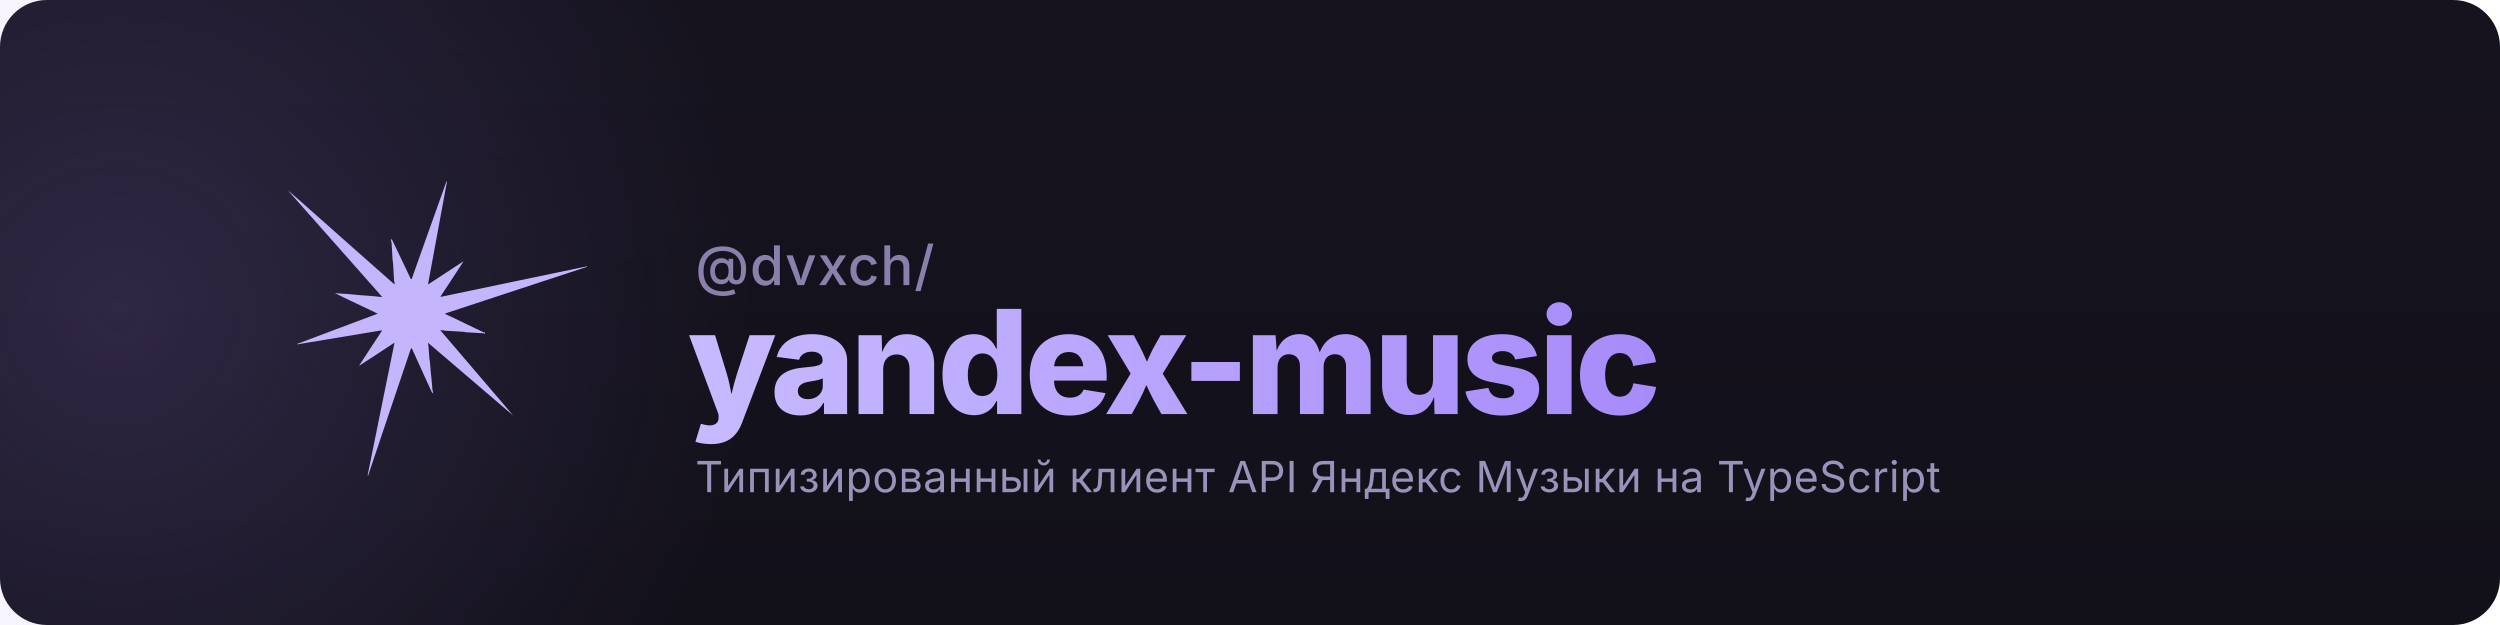
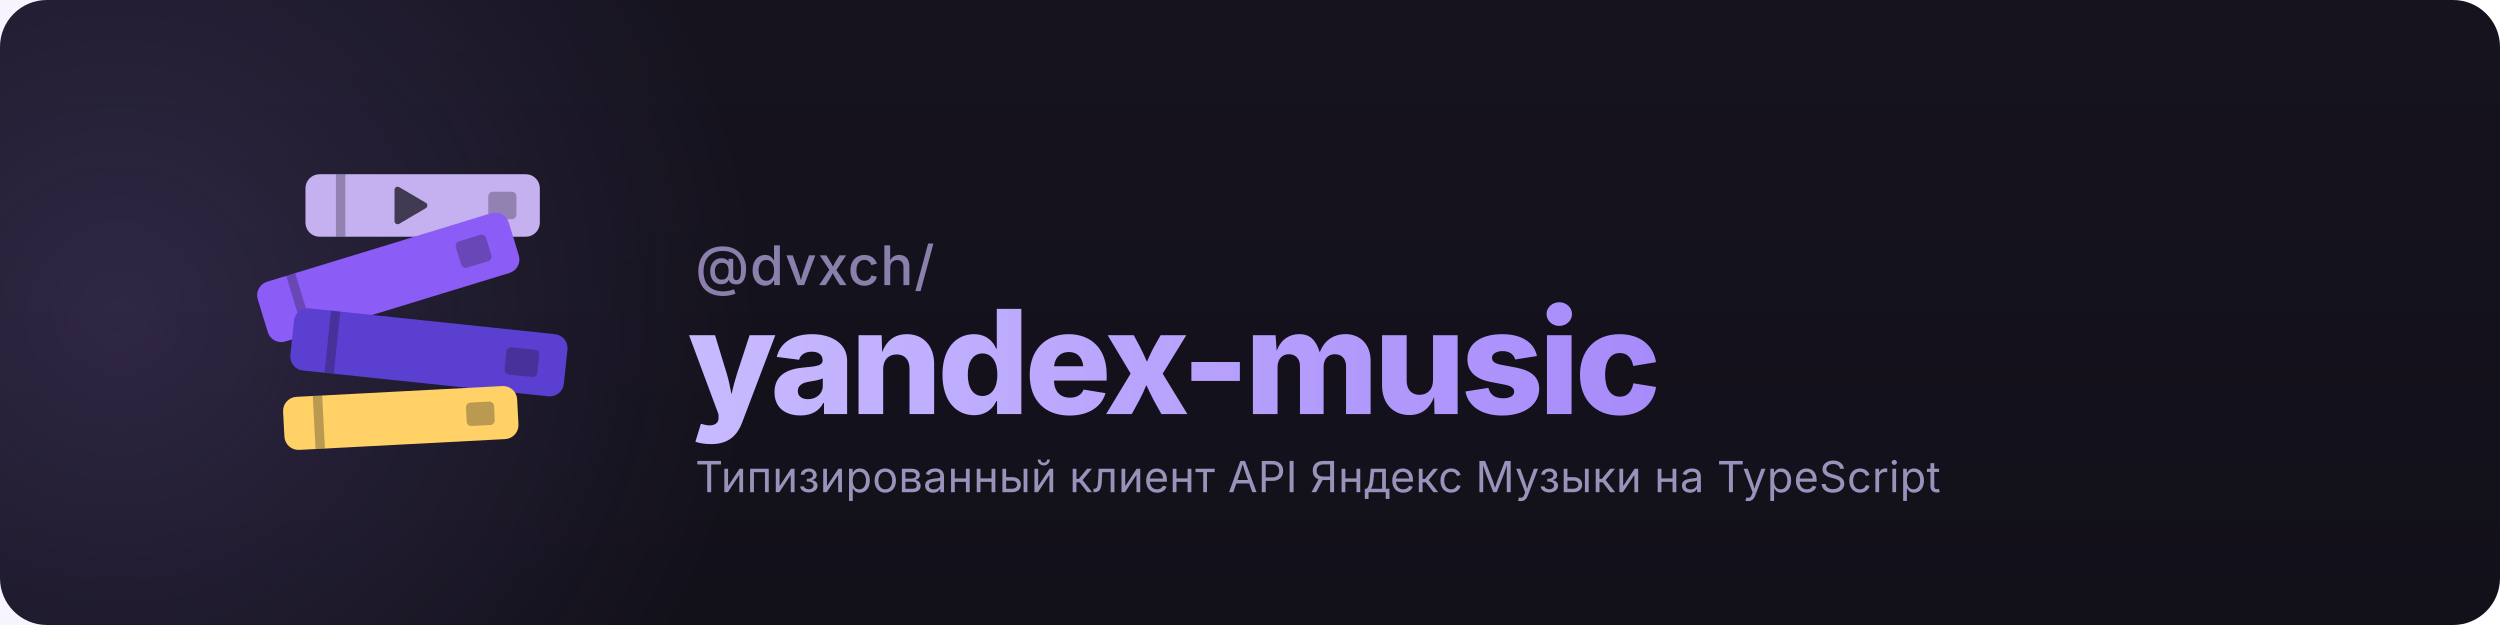
<svg xmlns="http://www.w3.org/2000/svg" viewBox="0 0 1280 320" width="1280" height="320" font-family="Inter, -apple-system, BlinkMacSystemFont, 'Segoe UI', Roboto, Helvetica, Arial, sans-serif">
  <defs>
    <linearGradient id="bg" x1="0" y1="0" x2="0" y2="1">
      <stop offset="0" stop-color="#16131f" />
      <stop offset="1" stop-color="#121019" />
    </linearGradient>
    <radialGradient id="glow" cx="0.2" cy="0.5" r="0.55">
      <stop offset="0" stop-color="#a78bfa" stop-opacity="0.18" />
      <stop offset="1" stop-color="#a78bfa" stop-opacity="0" />
    </radialGradient>
    <linearGradient id="wm" x1="0" y1="0" x2="1" y2="0">
      <stop offset="0" stop-color="#c8baff" />
      <stop offset="1" stop-color="#a78bfa" />
    </linearGradient>
  </defs>
  <rect width="1280" height="320" rx="24" fill="url(#bg)" />
  <circle cx="240" cy="160" r="300" fill="url(#glow)" />
-   <g transform="translate(112,62) scale(0.385)">
-     <g transform="translate(0,512) scale(0.1,-0.1)" fill="#c4b5fd">
-       <path d="M3021 4298 l-8 -23 -224 -627 -223 -628 -6 0 -6 0 -124 261 -125 261 -9 5 -8 6 5 -29 6 -29 6 -105 6 -105 4 -35 4 -35 6 -105 6 -105 5 -29 5 -29 -18 14 -17 14 -621 549 -620 550 -75 65 -75 65 26 -29 26 -30 589 -665 589 -666 14 -17 14 -18 -44 5 -44 5 -67 6 -68 5 -67 5 -68 6 -40 4 -40 4 -95 6 -95 7 65 -32 65 -32 80 -38 80 -38 140 -66 139 -67 -537 -201 -537 -202 3 -2 2 -3 560 93 560 93 3 -2 3 -2 -144 -219 -143 -219 -9 -14 -8 -14 14 8 14 9 219 143 219 144 1 -3 2 -3 -178 -875 -177 -875 2 -7 2 -7 284 845 285 845 6 4 7 5 133 -293 133 -292 10 -10 9 -10 -5 30 -6 30 -6 75 -7 75 -3 25 -3 25 -7 85 -7 85 -3 15 -3 15 -7 90 -7 90 -4 18 -3 19 17 -14 17 -13 490 -419 490 -419 60 -51 60 -51 -51 60 -51 60 -419 490 -419 490 -15 19 -14 18 34 -5 35 -5 120 -7 120 -7 15 -3 15 -3 120 -7 120 -7 8 -5 7 -4 0 10 0 11 -9 0 -8 0 -214 103 -214 103 -45 21 -45 21 15 6 15 5 895 295 895 294 38 12 38 12 -3 3 -3 3 -970 -202 -970 -203 -3 2 -3 2 144 219 143 219 9 14 8 14 -14 -8 -14 -9 -219 -143 -219 -144 -1 3 -2 3 126 683 126 682 -3 0 -3 0 -9 -22z" />
+   <g transform="translate(106 54) scale(0.80)">
+     <g transform="rotate(0 138 64)">
+       <rect x="63.0" y="44.0" width="150" height="40" rx="9" fill="#C5B0F0" />
+       <rect x="82.5" y="44.0" width="6" height="40" fill="#16131f" opacity=".30" />
+       <rect x="180.0" y="55.2" width="18.0" height="17.6" rx="3" fill="#16131f" opacity=".30" />
+       <polygon points="122.0,54.0 122.0,74.0 139.0,64.0" fill="#16131f" opacity=".75" stroke="#16131f" stroke-width="4" stroke-linejoin="round" />
+     </g>
+     <g transform="rotate(-17 116 110)">
+       <rect x="32.0" y="90.0" width="168" height="40" rx="9" fill="#8b5cf6" />
+       <rect x="53.8" y="90.0" width="6" height="40" fill="#16131f" opacity=".30" />
+       <rect x="163.0" y="101.2" width="20.2" height="17.6" rx="3" fill="#16131f" opacity=".30" />
+     </g>
+     <g transform="rotate(6 142 158)">
+       <rect x="54.0" y="138.0" width="176" height="40" rx="9" fill="#5b3fd1" />
+       <rect x="76.9" y="138.0" width="6" height="40" fill="#16131f" opacity=".30" />
+       <rect x="191.3" y="149.2" width="21.1" height="17.6" rx="3" fill="#16131f" opacity=".30" />
+     </g>
+     <g transform="rotate(-3 124 200)">
+       <rect x="49.0" y="183.0" width="150" height="34" rx="9" fill="#FFD166" />
+       <rect x="68.5" y="183.0" width="6" height="34" fill="#16131f" opacity=".30" />
+       <rect x="166.0" y="192.5" width="18.0" height="15.0" rx="3" fill="#16131f" opacity=".30" />
    </g>
  </g>
  <text x="356" y="146" font-size="28" font-weight="500" fill="#8a80ab" letter-spacing="0.5">@dvxch/</text>
  <text x="352" y="212" font-size="74" font-weight="800" fill="url(#wm)" letter-spacing="-2.5">yandex-music</text>
  <text x="356" y="252" font-size="22" font-weight="400" fill="#9a92ba" letter-spacing="0.2">Типизированный клиент API Яндекс Музыки на TypeScript</text>
</svg>
